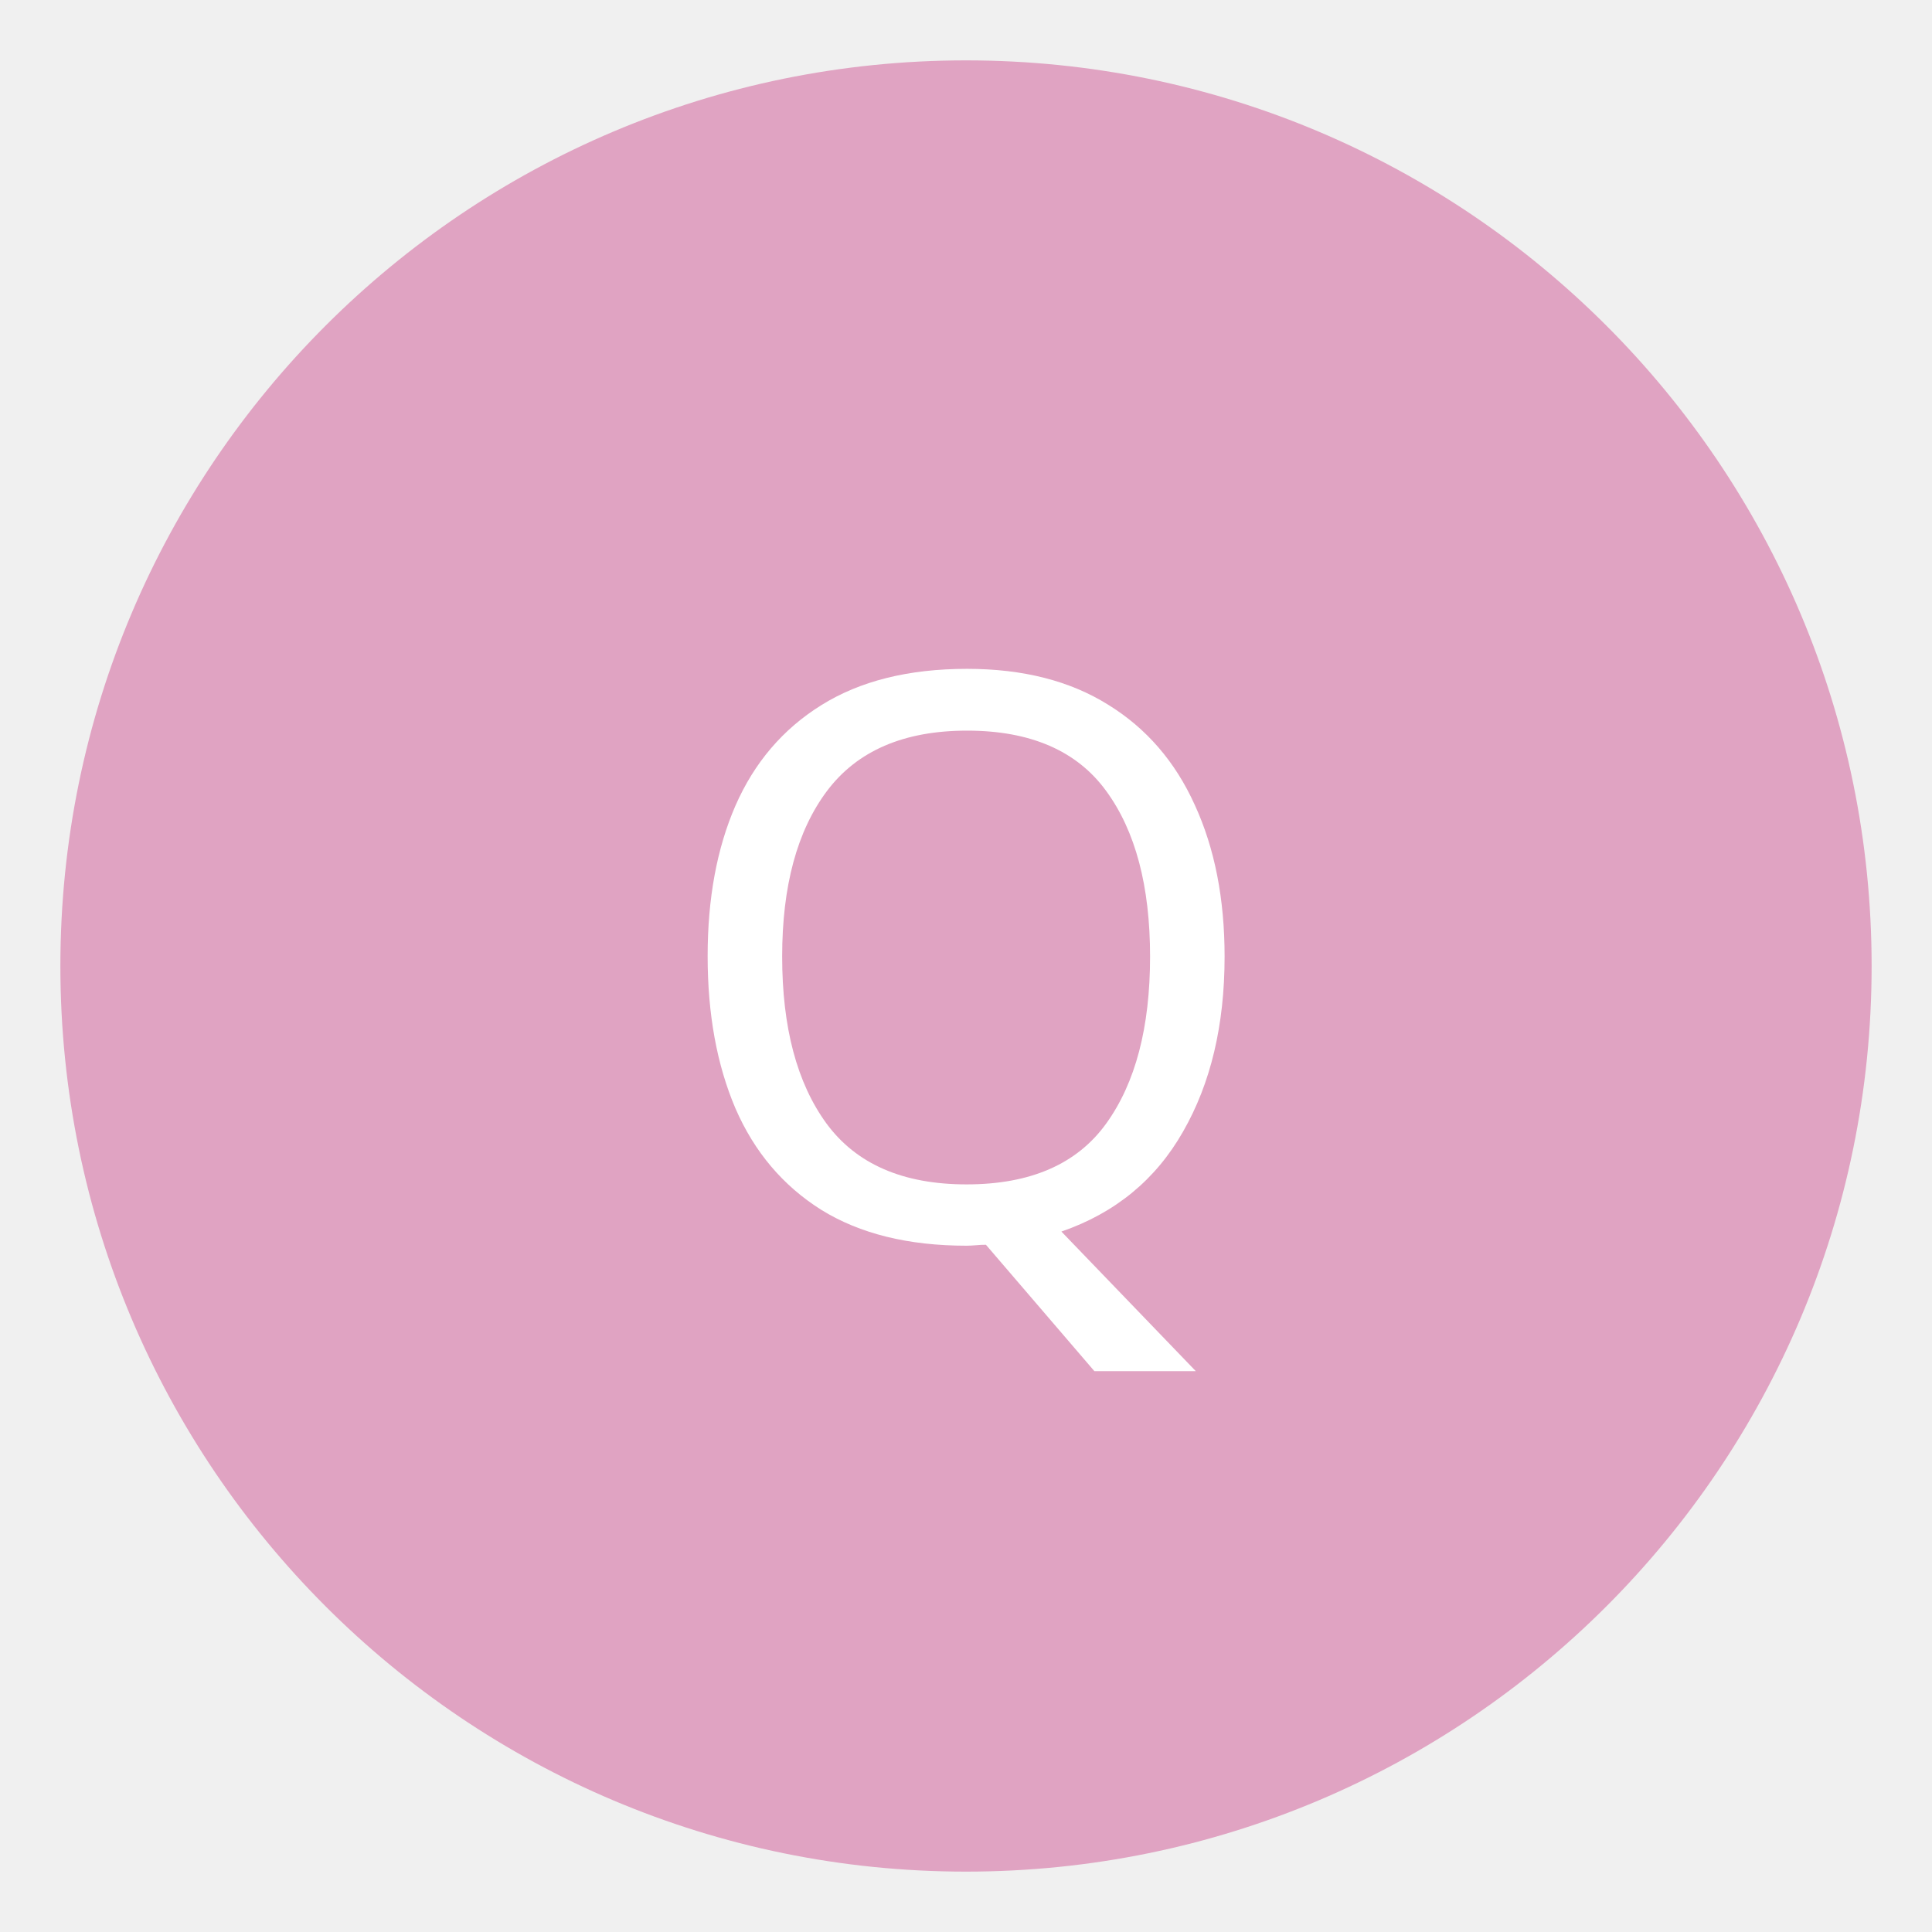
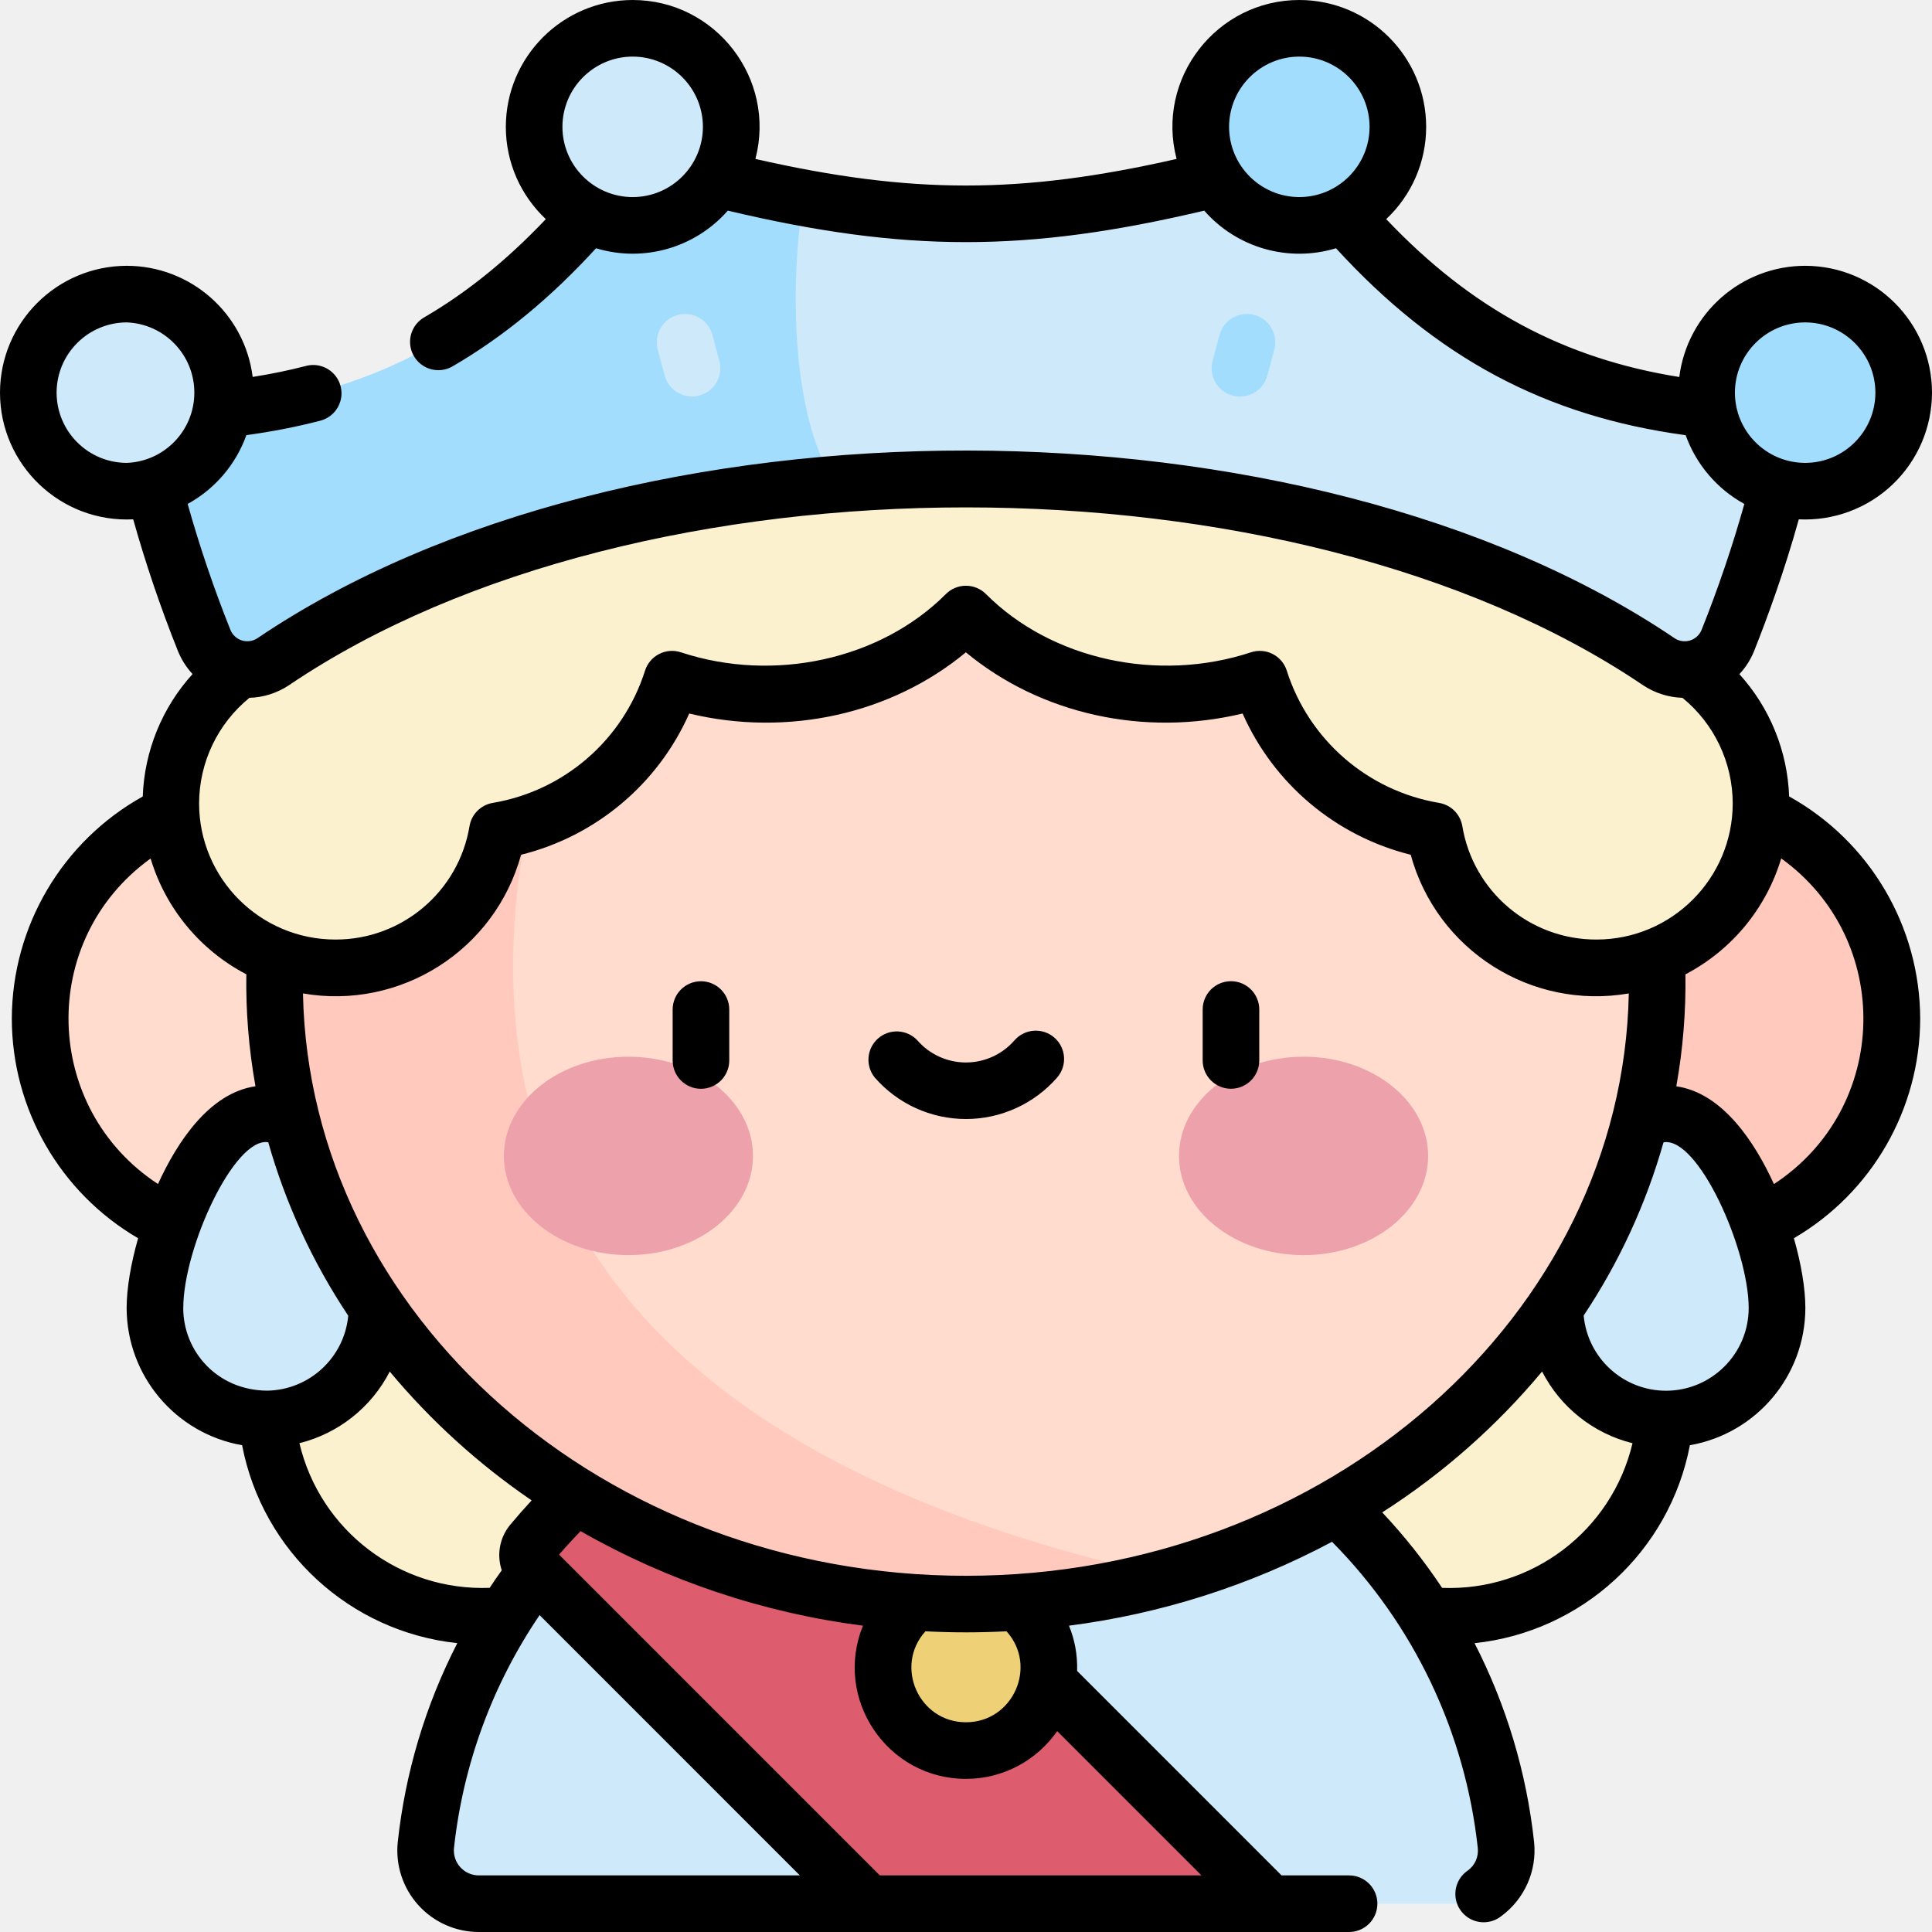
- <svg xmlns="http://www.w3.org/2000/svg" viewBox="0 0 64 64">
-   <circle cx="32" cy="32" r="30" fill="#e0a3c2" />
-   <text x="32" y="41" font-size="26" font-family="sans-serif" text-anchor="middle" fill="#fff">Q</text>
+ <svg xmlns="http://www.w3.org/2000/svg" width="512" height="512" viewBox="0 0 512 512">
+   <circle cx="128.13" cy="370.68" r="57.65" fill="#fbf1cf" />
+   <circle cx="383.87" cy="370.68" r="57.65" fill="#fbf1cf" />
+   <path fill="#cde9fa" d="M385.04 504.5a14.1 14.1 0 0 0 14.05-15.54c-7.75-72.19-68.86-128.4-143.1-128.4s-135.37 56.21-143.12 128.4a14.1 14.1 0 0 0 14.05 15.54z" />
+   <path fill="#dd5c6e" d="M336.52 504.5 198.45 366.43a149.4 149.4 0 0 0-57.41 42.38 5.2 5.2 0 0 0 .32 6.97l88.72 88.72z" />
+   <circle cx="256" cy="441.95" r="21.97" fill="#eed076" transform="rotate(-80.8 255.94 441.93)" />
+   <circle cx="441.52" cy="269.97" r="59.84" fill="#ffcabd" />
+   <circle cx="70.47" cy="269.97" r="59.84" fill="#ffdcce" />
+   <path fill="#cde9fa" d="M99.89 346.64a29.41 29.41 0 1 1-58.83 0c0-16.24 13.17-51.49 29.42-51.49s29.4 35.25 29.4 51.49m312.23 0a29.41 29.41 0 1 0 58.83 0c0-16.24-13.17-51.49-29.42-51.49s-29.4 35.25-29.4 51.49" />
+   <ellipse cx="255.98" cy="260.41" fill="#ffdcce" rx="183.22" ry="164.68" />
+   <path fill="#ffcabd" d="M309.67 417.9c-251.83-55.47-167.19-235.2-127.5-308.24-64.43 25.52-109.4 83.41-109.4 150.75 0 90.95 82.02 164.68 183.21 164.68 18.68 0 36.71-2.52 53.7-7.19" />
+   <path fill="#fbf1cf" d="M447.31 176.65c10.87-42.52-26.96-82.03-70.27-72.25-8.47-26.05-35.68-45.12-67.95-45.12-21.17 0-40.15 8.21-53.11 21.2-12.96-12.99-31.94-21.2-53.1-21.2-32.28 0-59.49 19.07-67.96 45.12-43.26-9.77-81.14 29.7-70.27 72.25a43.59 43.59 0 1 0 67.18 43.53 59.1 59.1 0 0 0 46.27-40.19c26.8 8.84 57.96 2.71 77.88-17.26 19.93 19.98 51.09 26.1 77.88 17.26a59.1 59.1 0 0 0 46.27 40.18 43.6 43.6 0 1 0 67.18-43.52" />
+   <g fill="#eda1ab">
+     <ellipse cx="166.54" cy="306.33" rx="33.01" ry="26.29" />
+     <ellipse cx="345.46" cy="306.33" rx="33.01" ry="26.29" />
+   </g>
+   <path fill="#cde9fa" d="M256 56.68c37.1 0 71.2-10.96 88.06-14.8 34.4 46.17 71.82 67.78 131.03 67.78-3.21 22.28-11.4 45.54-17.18 60.03a12.33 12.33 0 0 1-18.39 5.61c-66.7-45.07-153.74-48.4-183.52-48.4s-116.82 3.33-183.52 48.4a12.33 12.33 0 0 1-18.39-5.6c-5.77-14.5-13.97-37.76-17.18-60.04 59.21 0 96.64-21.61 131.03-67.78 16.86 3.84 50.96 14.8 88.06 14.8" />
+   <path fill="#a2ddfd" d="M212.93 52.41c-19.05-3.51-35.03-8.26-45-10.53-34.38 46.17-71.81 67.78-131.02 67.78 3.21 22.28 11.4 45.54 17.18 60.03a12.33 12.33 0 0 0 18.39 5.62c48.92-33.06 108.78-43.66 148.97-46.96-12.17-18.43-12.01-54.3-8.52-75.94" />
+   <circle cx="167.67" cy="33.62" r="26.11" fill="#cde9fa" transform="rotate(-45 167.67 33.62)" />
+   <circle cx="33.62" cy="104.06" r="26.11" fill="#cde9fa" />
+   <circle cx="344.33" cy="33.62" r="26.11" fill="#a2ddfd" transform="rotate(-76.7 344.4 33.57)" />
+   <circle cx="478.38" cy="104.06" r="26.11" fill="#a2ddfd" />
+   <path fill="#cde9fa" d="M183.39 105.09a7.5 7.5 0 0 1-7.24-5.57l-1.84-6.87a7.5 7.5 0 0 1 14.49-3.89l1.84 6.88a7.5 7.5 0 0 1-7.25 9.44" />
+   <path fill="#a2ddfd" d="M328.61 105.09q-.97 0-1.95-.26a7.5 7.5 0 0 1-5.3-9.19l1.84-6.88a7.5 7.5 0 1 1 14.5 3.89l-1.85 6.87a7.5 7.5 0 0 1-7.24 5.56" />
+   <path d="M326.22 260.03a7.5 7.5 0 0 0-7.5 7.5v13.5a7.5 7.5 0 1 0 15 0v-13.5a7.5 7.5 0 0 0-7.5-7.5m147.92-48.97a51 51 0 0 0-13.18-32.4 20 20 0 0 0 3.92-6.19c3.4-8.55 8-21.07 11.82-34.84a33.65 33.65 0 0 0 35.3-33.57 33.65 33.65 0 0 0-33.61-33.62 33.66 33.66 0 0 0-33.36 29.47c-30.65-4.89-55.13-18.08-77.67-41.84a33.5 33.5 0 0 0 10.59-24.46A33.65 33.65 0 0 0 344.33 0c-21.94 0-38.1 20.83-32.52 42.12-41.3 9.4-70.35 9.39-111.62 0C205.77 20.81 189.59 0 167.67 0a33.65 33.65 0 0 0-33.62 33.61c0 9.64 4.08 18.33 10.6 24.46-10.32 10.88-20.9 19.43-32.17 26a7.5 7.5 0 1 0 7.55 12.96c13.42-7.82 25.87-18.07 37.93-31.24a33.5 33.5 0 0 0 34.91-9.97c46.92 11.11 79.2 11.14 126.26 0a33.5 33.5 0 0 0 34.92 9.97c26.58 29.04 55.52 44.51 92.67 49.54a33.8 33.8 0 0 0 15.55 18.22 331 331 0 0 1-11.33 33.37 4.83 4.83 0 0 1-7.22 2.17c-97.51-65.9-276.86-66.61-375.44 0a4.83 4.83 0 0 1-7.22-2.17 331 331 0 0 1-11.33-33.37 33.8 33.8 0 0 0 15.56-18.23c6.77-.93 13.33-2.2 19.54-3.82a7.5 7.5 0 1 0-3.8-14.51q-6.76 1.75-14.07 2.9a33.66 33.66 0 0 0-33.34-29.45A33.65 33.65 0 0 0 0 104.06c0 19.1 16 34.52 35.3 33.57a346 346 0 0 0 11.83 34.84 20 20 0 0 0 3.9 6.16 51 51 0 0 0-13.2 32.45 67.6 67.6 0 0 0-34.7 58.89 67.5 67.5 0 0 0 33.47 58.18c-1.92 6.73-3.04 13.28-3.04 18.5A37 37 0 0 0 64.16 383a65.1 65.1 0 0 0 57.03 52.45 151 151 0 0 0-15.78 52.7A21.6 21.6 0 0 0 126.92 512h230.6a7.5 7.5 0 1 0 0-15h-17.9l-54.17-54.18c.12-4.29-.64-8.3-2.16-12A203 203 0 0 0 353 408.59a136.2 136.2 0 0 1 38.63 81.17 6.5 6.5 0 0 1-2.66 5.96 7.5 7.5 0 1 0 8.85 12.1 21.6 21.6 0 0 0 8.73-19.66 151 151 0 0 0-15.78-52.7A65.1 65.1 0 0 0 447.84 383a37 37 0 0 0 30.6-36.36c0-5.21-1.12-11.76-3.04-18.5a67.5 67.5 0 0 0 33.47-58.17 67.6 67.6 0 0 0-34.73-58.91M167.67 52.23a18.64 18.64 0 0 1-18.62-18.62A18.64 18.64 0 0 1 167.67 15a18.64 18.64 0 0 1 18.61 18.61 18.64 18.64 0 0 1-18.61 18.62m176.66 0a18.64 18.64 0 0 1-18.61-18.62A18.64 18.64 0 0 1 344.33 15a18.64 18.64 0 0 1 18.62 18.61 18.64 18.64 0 0 1-18.62 18.62m115.44 51.83a18.64 18.64 0 0 1 18.61-18.62A18.64 18.64 0 0 1 497 104.06a18.64 18.64 0 0 1-18.61 18.61 18.64 18.64 0 0 1-18.62-18.61M33.62 122.67A18.64 18.64 0 0 1 15 104.06a18.64 18.64 0 0 1 18.62-18.62 18.63 18.63 0 0 1 0 37.23m32.48 62.26c3.73-.1 7.39-1.26 10.58-3.41 92.92-62.8 265.88-62.68 358.64 0a20 20 0 0 0 10.55 3.41 36.2 36.2 0 0 1 13.32 27.97 36.13 36.13 0 0 1-36.09 36.09 35.95 35.95 0 0 1-35.57-30.06 7.5 7.5 0 0 0-6.14-6.15A51.3 51.3 0 0 1 341 177.7a7.5 7.5 0 0 0-9.49-4.83c-24.68 8.13-52.9 1.93-70.22-15.44a7.5 7.5 0 0 0-10.62 0c-17.33 17.37-45.54 23.58-70.22 15.44a7.5 7.5 0 0 0-9.5 4.83 51.3 51.3 0 0 1-40.38 35.08 7.5 7.5 0 0 0-6.14 6.15 35.95 35.95 0 0 1-35.57 30.06 36.13 36.13 0 0 1-36.1-36.1 36.2 36.2 0 0 1 13.34-27.96M41.87 313.78c-30.58-20.02-31.96-64.6-1.96-86.27a51.3 51.3 0 0 0 25.37 30.69c-.15 9.45.6 19.52 2.42 29.67-12.2 1.78-20.74 14.74-25.83 25.91m6.7 32.86c0-15.95 13.57-45.43 22.52-43.93a163 163 0 0 0 21.2 45.97 21.94 21.94 0 0 1-21.45 19.86c-13.33-.08-22.28-10.47-22.28-21.9m30.8 35.82a37 37 0 0 0 23.93-18.98 184 184 0 0 0 37.6 34.14q-2.92 3.15-5.62 6.39a12.6 12.6 0 0 0-2.3 12.13q-1.65 2.3-3.2 4.65a49.84 49.84 0 0 1-50.42-38.33M126.91 497a6.6 6.6 0 0 1-6.6-7.24A136 136 0 0 1 143 428.02L211.97 497zm191.49 0h-85.23l-85-85.01q2.71-3.16 5.69-6.22a203 203 0 0 0 74.84 25.05c-7.88 19.33 6.38 40.6 27.29 40.6 10 0 18.85-5.01 24.18-12.65zm-73.16-64.69c7.6.39 14.36.36 21.5 0 8.35 9.27 1.72 24.11-10.75 24.11-12.5 0-19.08-14.86-10.75-24.1m10.73-14.72c-95.83 0-173.97-68.97-175.68-154.33a50.95 50.95 0 0 0 57.8-36.75 66.2 66.2 0 0 0 44.56-37.43c26.05 6.27 53.56.18 73.32-16.22 19.83 16.45 47.35 22.47 73.33 16.22a66.2 66.2 0 0 0 44.55 37.43 50.95 50.95 0 0 0 57.8 36.75c-1.7 85.36-79.85 154.33-175.68 154.33m126.2 3.2a151 151 0 0 0-15.87-20 185 185 0 0 0 42.37-37.33 37 37 0 0 0 23.96 19 49.85 49.85 0 0 1-50.47 38.33m59.34-52.24a21.94 21.94 0 0 1-21.81-19.93 163 163 0 0 0 21.16-45.9c9.14-1.62 22.57 28.35 22.57 43.92a21.94 21.94 0 0 1-21.92 21.91m28.61-54.77c-5.1-11.18-13.65-24.16-25.87-25.91a156 156 0 0 0 2.42-29.67 51.3 51.3 0 0 0 25.38-30.72c29.89 21.56 28.79 66.2-1.93 86.3m-284.35-53.75a7.5 7.5 0 0 0-7.5 7.5v13.5a7.5 7.5 0 1 0 15 0v-13.5a7.5 7.5 0 0 0-7.5-7.5m93.66 14.94a7.5 7.5 0 0 0-10.58.73 17.05 17.05 0 0 1-25.72 0 7.5 7.5 0 0 0-11.3 9.85 32.06 32.06 0 0 0 48.33 0 7.5 7.5 0 0 0-.73-10.58" />
</svg>
